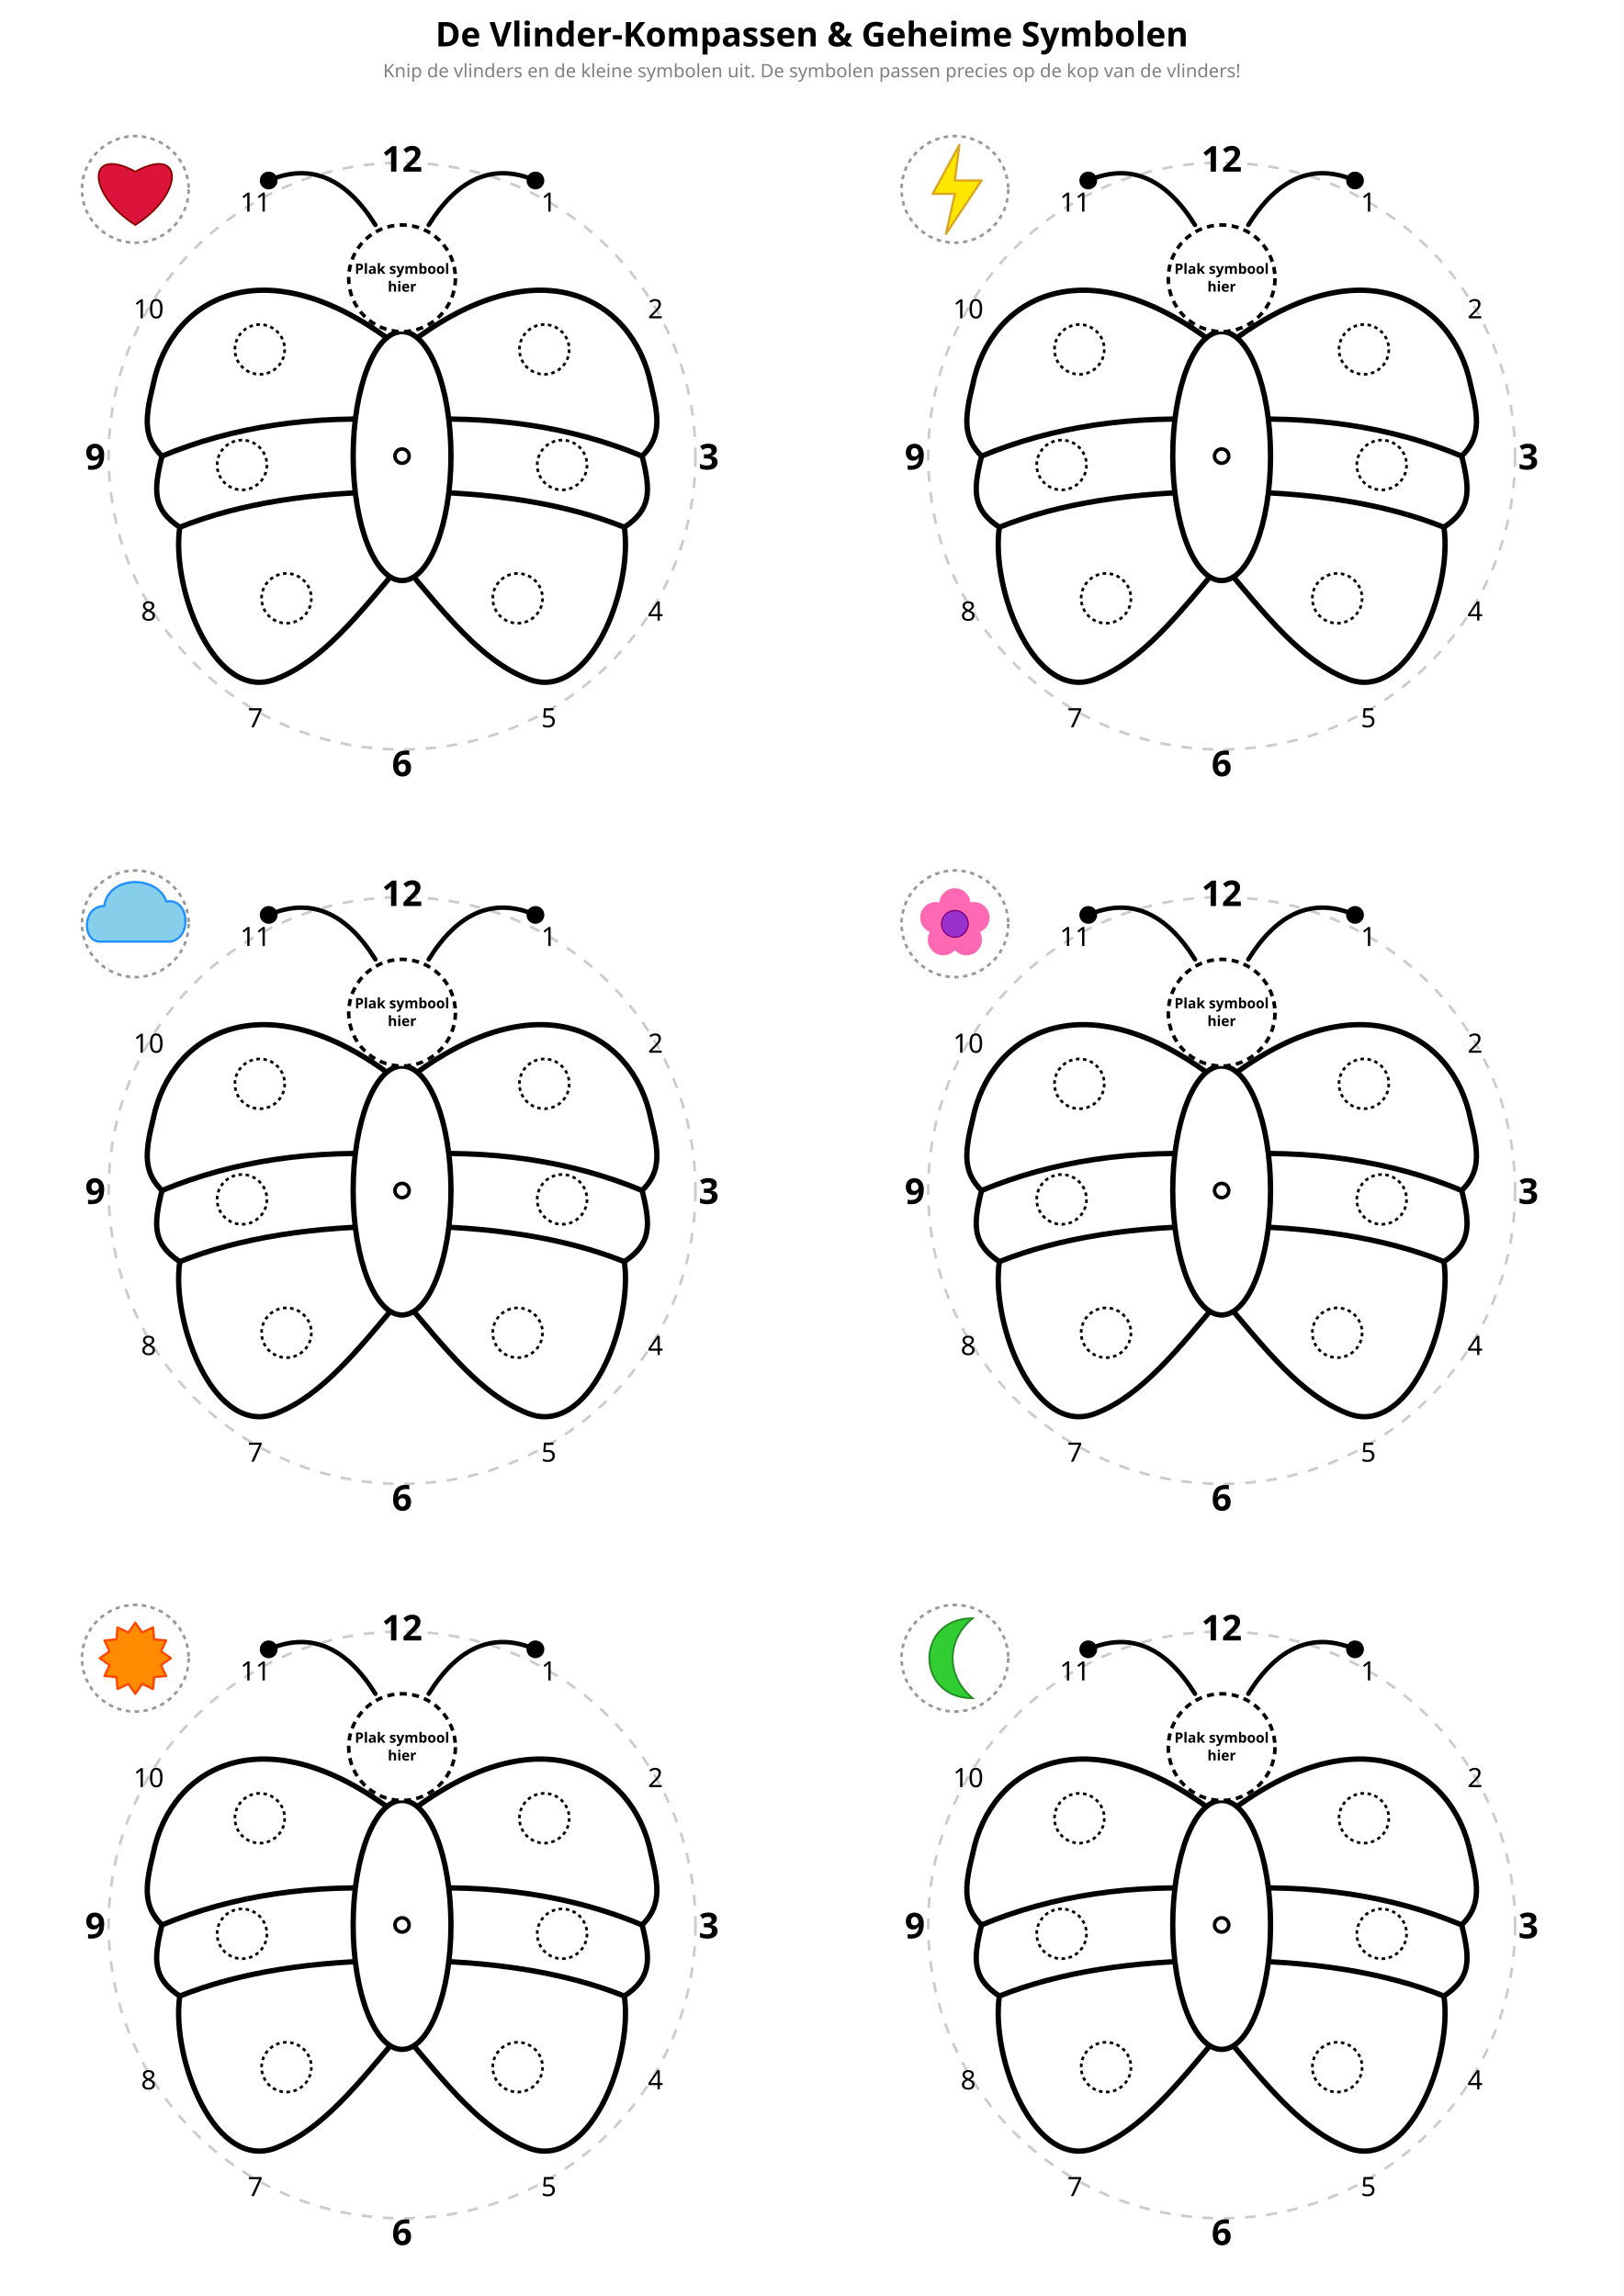
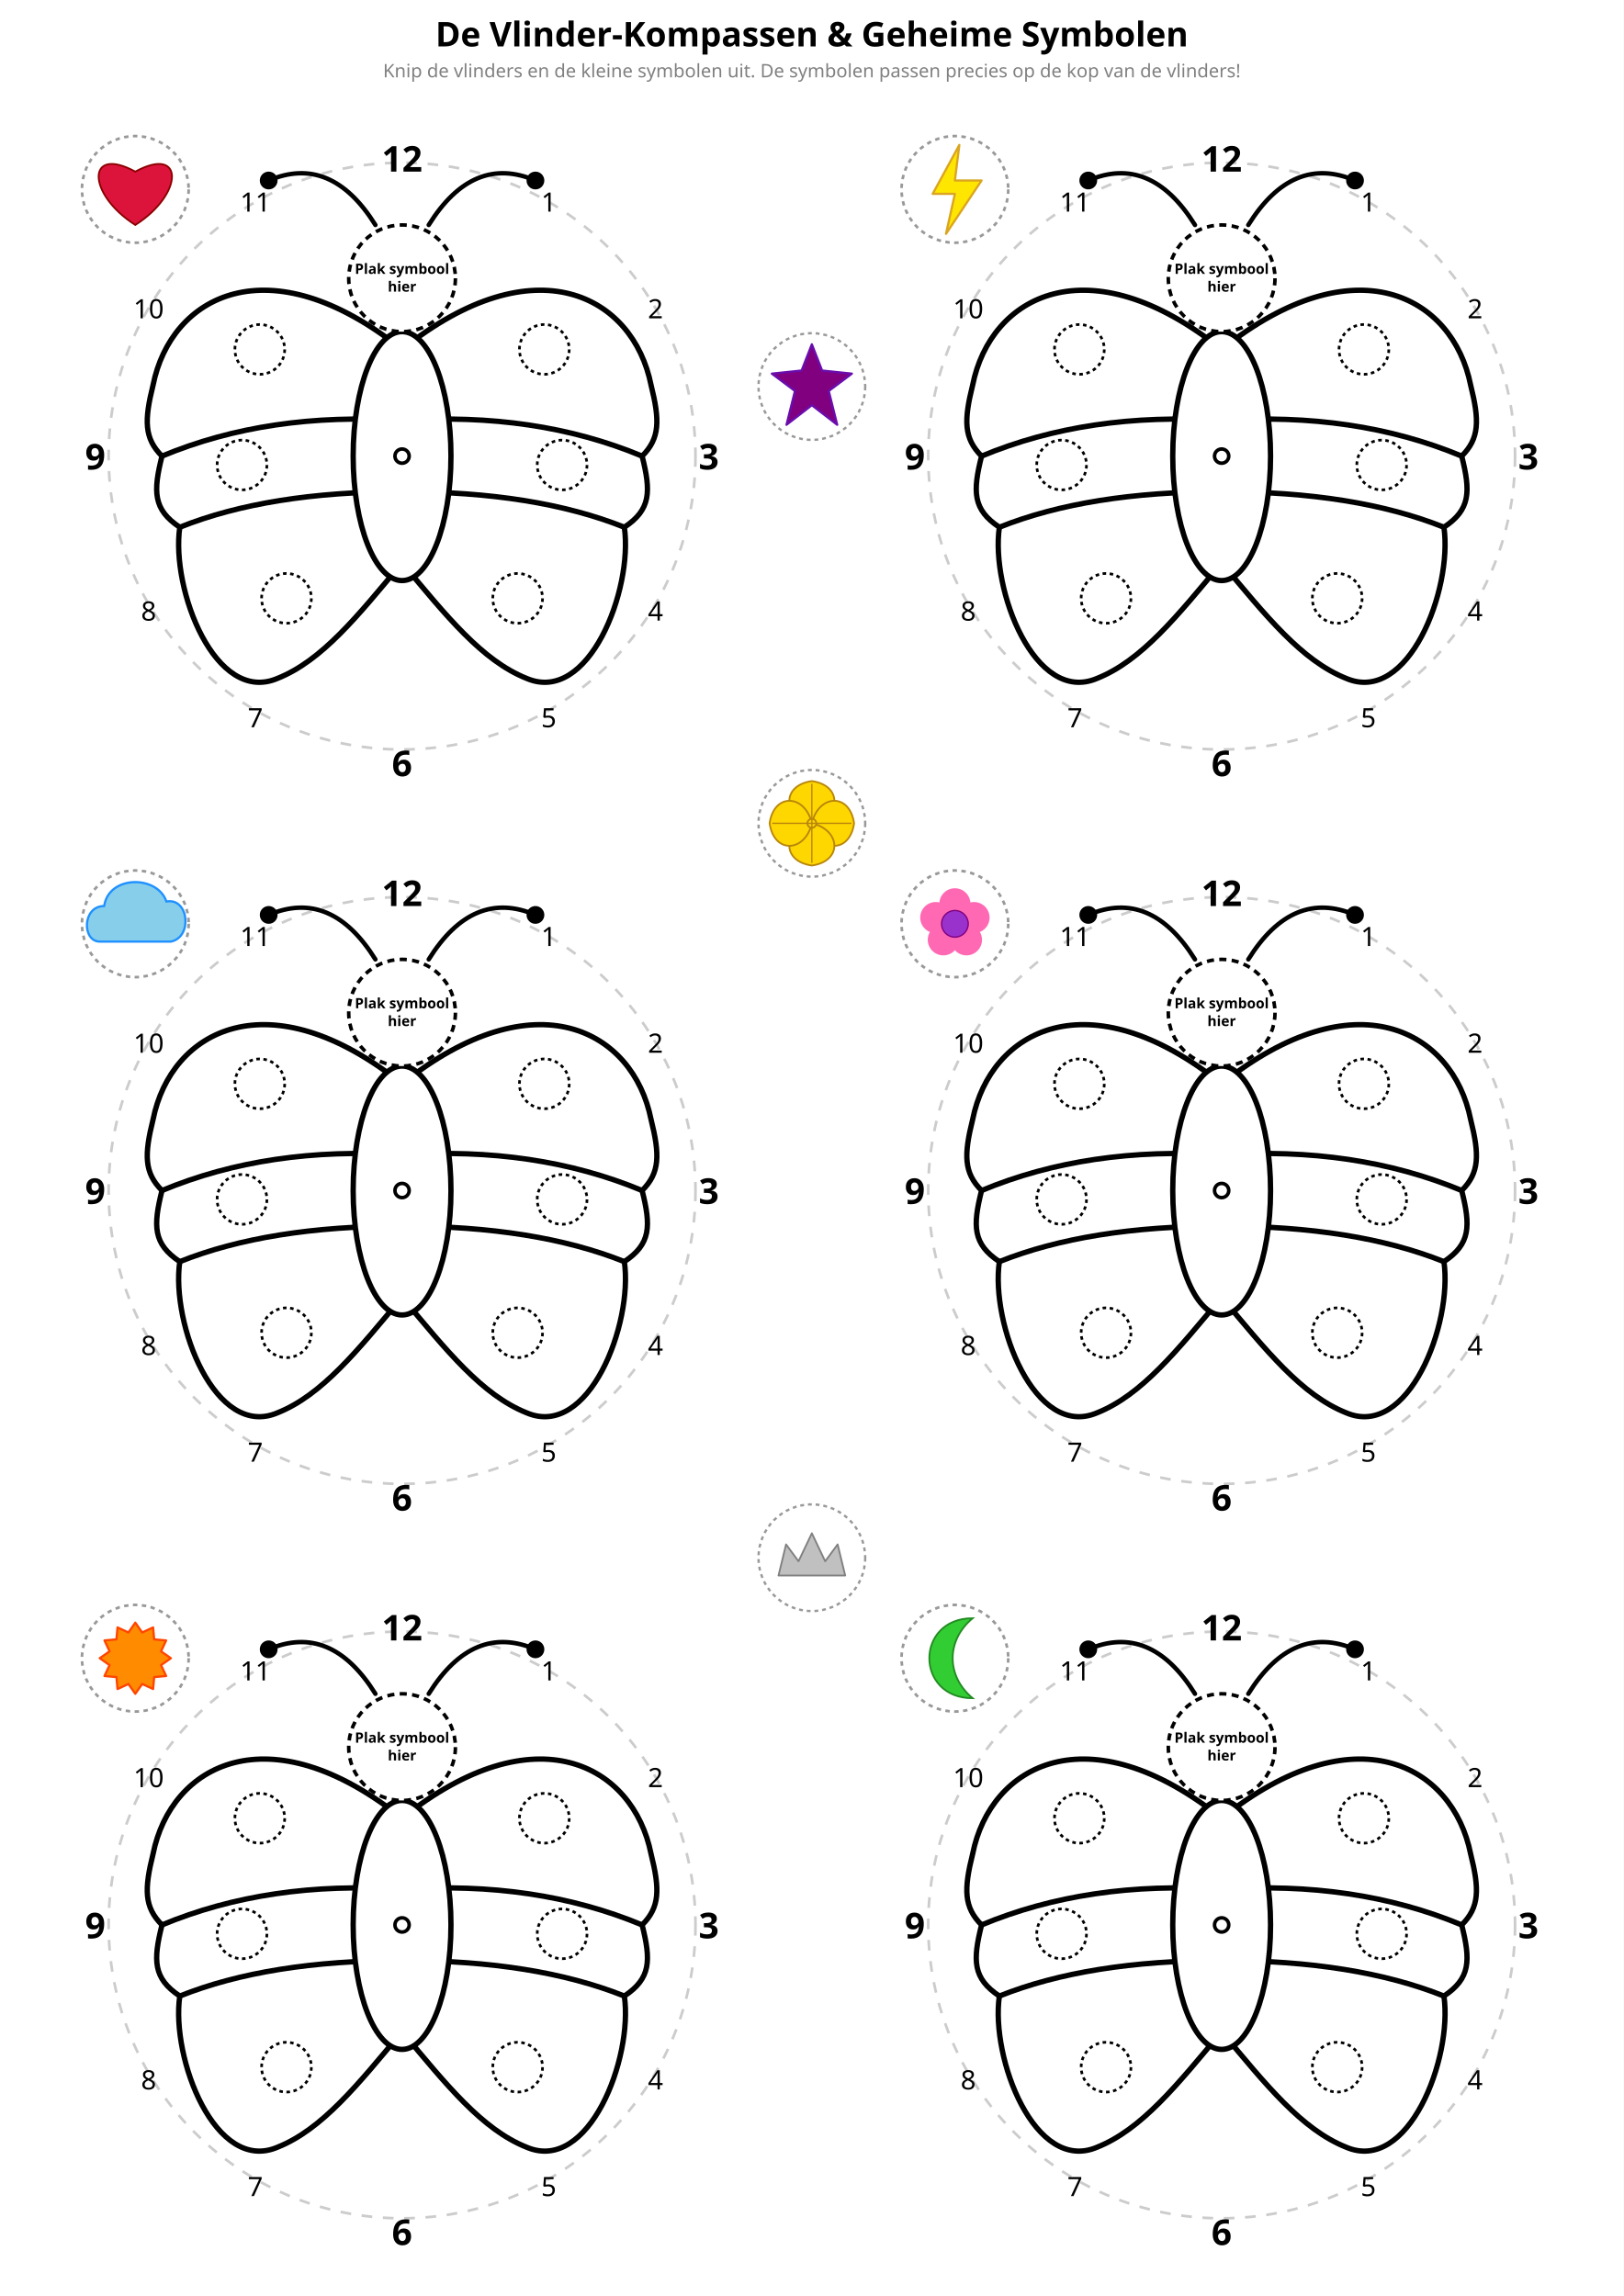
<svg xmlns="http://www.w3.org/2000/svg" viewBox="0 0 2100 2970" width="210mm" height="297mm">
  <rect width="100%" height="100%" fill="white" />
  <text x="1050" y="60" font-family="sans-serif" font-size="44" font-weight="bold" text-anchor="middle" fill="black">De Vlinder-Kompassen &amp; Geheime Symbolen</text>
  <text x="1050" y="100" font-family="sans-serif" font-size="24" text-anchor="middle" fill="gray">Knip de vlinders en de kleine symbolen uit. De symbolen passen precies op de kop van de vlinders!</text>
  <defs>
    <g id="vlinder">
      <circle cx="400" cy="400" r="330" fill="none" stroke="#ccc" stroke-width="3" stroke-dasharray="12,12" />
      <path d="M 370 140 Q 320 60 250 90" fill="none" stroke="black" stroke-width="5" stroke-linecap="round" />
      <circle cx="250" cy="90" r="10" fill="black" />
      <path d="M 430 140 Q 480 60 550 90" fill="none" stroke="black" stroke-width="5" stroke-linecap="round" />
      <circle cx="550" cy="90" r="10" fill="black" />
      <g fill="white" stroke="black" stroke-width="6" stroke-linejoin="round">
        <path d="M 400 280 C 250 160 140 220 120 320 C 110 360 110 380 130 400 C 120 440 120 460 150 480 C 140 550 190 680 260 650 C 310 630 350 580 400 520 Z" />
        <path d="M 400 360 Q 250 350 130 400" fill="none" stroke-linecap="round" />
        <path d="M 400 440 Q 250 440 150 480" fill="none" stroke-linecap="round" />
        <path d="M 400 280 C 550 160 660 220 680 320 C 690 360 690 380 670 400 C 680 440 680 460 650 480 C 660 550 610 680 540 650 C 490 630 450 580 400 520 Z" />
        <path d="M 400 360 Q 550 350 670 400" fill="none" stroke-linecap="round" />
        <path d="M 400 440 Q 550 440 650 480" fill="none" stroke-linecap="round" />
      </g>
      <g fill="white" stroke="black" stroke-width="3" stroke-dasharray="4,4">
        <circle cx="240" cy="280" r="28" />
        <circle cx="220" cy="410" r="28" />
        <circle cx="270" cy="560" r="28" />
        <circle cx="560" cy="280" r="28" />
        <circle cx="580" cy="410" r="28" />
        <circle cx="530" cy="560" r="28" />
      </g>
      <g font-family="sans-serif" text-anchor="middle" fill="black">
        <text x="400" y="80" font-size="40" font-weight="bold">12</text>
        <text x="565" y="125" font-size="30">1</text>
        <text x="685" y="245" font-size="30">2</text>
        <text x="745" y="415" font-size="40" font-weight="bold">3</text>
        <text x="685" y="585" font-size="30">4</text>
        <text x="565" y="705" font-size="30">5</text>
        <text x="400" y="760" font-size="40" font-weight="bold">6</text>
        <text x="235" y="705" font-size="30">7</text>
        <text x="115" y="585" font-size="30">8</text>
        <text x="55" y="415" font-size="40" font-weight="bold">9</text>
        <text x="115" y="245" font-size="30">10</text>
        <text x="235" y="125" font-size="30">11</text>
      </g>
      <ellipse cx="400" cy="400" rx="55" ry="140" fill="white" stroke="black" stroke-width="6" />
      <circle cx="400" cy="400" r="8" fill="white" stroke="black" stroke-width="4" />
      <circle cx="400" cy="200" r="60" fill="white" stroke="black" stroke-width="4" stroke-dasharray="8,6" />
      <text x="400" y="195" text-anchor="middle" font-family="sans-serif" font-size="16" font-weight="bold">Plak symbool</text>
      <text x="400" y="215" text-anchor="middle" font-family="sans-serif" font-size="16" font-weight="bold">hier</text>
    </g>
+     <polygon id="s-ster" points="0,-95 23,-36 90,-29 38,10 57,86 0,42 -57,86 -38,10 -90,-29 -23,-36" />
+     <path id="s-klaverblad" d="M 0 0 C -65 -15 -70 -85 0 -95 C 70 -85 65 -15 0 0 Z" />
+     <path id="s-klaverblad-ader" d="M 0 0 Q 0 -50 0 -88" fill="none" />
+     <g id="s-klavertje4-harten">
+       <use href="#s-klaverblad" />
+       <use href="#s-klaverblad" transform="rotate(90)" />
+       <use href="#s-klaverblad" transform="rotate(180)" />
+       <use href="#s-klaverblad" transform="rotate(270)" />
+       <circle cx="0" cy="0" r="10" />
+     </g>
+     <g id="s-klavertje4-aders">
+       <use href="#s-klaverblad-ader" />
+       <use href="#s-klaverblad-ader" transform="rotate(90)" />
+       <use href="#s-klaverblad-ader" transform="rotate(180)" />
+       <use href="#s-klaverblad-ader" transform="rotate(270)" />
+     </g>
+     <polygon id="s-kroon" points="-75,40 -58,-30 -30,8 0,-55 30,8 58,-30 75,40" />
  </defs>
  <g transform="translate(60, 130) scale(1.15)">
    <use href="#vlinder" />
    <g transform="translate(100, 100)">
      <circle r="60" fill="none" stroke="#999" stroke-width="3" stroke-dasharray="5,5" />
      <g transform="scale(0.5) translate(-250, -260)">
        <path d="M 250 340 C 360 270 360 160 250 220 C 140 160 140 270 250 340 Z" fill="crimson" stroke="darkred" stroke-width="4" />
      </g>
    </g>
  </g>
  <g transform="translate(1120, 130) scale(1.15)">
    <use href="#vlinder" />
    <g transform="translate(100, 100)">
      <circle r="60" fill="none" stroke="#999" stroke-width="3" stroke-dasharray="5,5" />
      <g transform="scale(0.5) translate(-550, -260)">
        <polygon points="560,160 500,270 550,270 530,360 610,240 550,240" fill="#FFE600" stroke="#DAA520" stroke-width="5" stroke-linejoin="round" />
      </g>
    </g>
  </g>
  <g transform="translate(60, 1080) scale(1.15)">
    <use href="#vlinder" />
    <g transform="translate(100, 100)">
      <circle r="60" fill="none" stroke="#999" stroke-width="3" stroke-dasharray="5,5" />
      <g transform="scale(0.5) translate(-250, -620)">
        <path d="M 170 660 C 130 660 130 580 180 580 C 190 510 300 510 320 570 C 370 560 380 650 330 660 Z" fill="skyblue" stroke="dodgerblue" stroke-width="5" stroke-linejoin="round" />
      </g>
    </g>
  </g>
  <g transform="translate(1120, 1080) scale(1.15)">
    <use href="#vlinder" />
    <g transform="translate(100, 100)">
      <circle r="60" fill="none" stroke="#999" stroke-width="3" stroke-dasharray="5,5" />
      <g transform="scale(0.5) translate(-550, -620)">
        <circle cx="550" cy="575" r="35" fill="hotpink" />
        <circle cx="593" cy="606" r="35" fill="hotpink" />
        <circle cx="576" cy="656" r="35" fill="hotpink" />
        <circle cx="524" cy="656" r="35" fill="hotpink" />
        <circle cx="507" cy="606" r="35" fill="hotpink" />
        <circle cx="550" cy="620" r="30" fill="darkorchid" stroke="purple" stroke-width="3" />
      </g>
    </g>
  </g>
  <g transform="translate(60, 2030) scale(1.15)">
    <use href="#vlinder" />
    <g transform="translate(100, 100)">
      <circle r="60" fill="none" stroke="#999" stroke-width="3" stroke-dasharray="5,5" />
      <g transform="scale(0.5) translate(-250, -980)">
        <polygon points="250,900 265.5,922.1 290,910.7 292.4,937.6 319.3,940 307.9,964.5 330,980 307.9,995.5 319.3,1020 292.4,1022.4 290,1049.3 265.5,1037.9 250,1060 234.5,1037.9 210,1049.3 207.6,1022.4 180.7,1020 192.1,995.5 170,980 192.1,964.5 180.7,940 207.6,937.6 210,910.7 234.5,922.1" fill="#FF8C00" stroke="#FF4500" stroke-width="5" stroke-linejoin="round" />
        <circle cx="250" cy="980" r="45" fill="#FF8C00" />
      </g>
    </g>
  </g>
  <g transform="translate(1120, 2030) scale(1.15)">
    <use href="#vlinder" />
    <g transform="translate(100, 100)">
      <circle r="60" fill="none" stroke="#999" stroke-width="3" stroke-dasharray="5,5" />
      <g transform="scale(0.5) translate(-550, -980)">
        <path d="M 590 890 C 460 890 460 1070 590 1070 C 530 1020 530 940 590 890 Z" fill="limegreen" stroke="forestgreen" stroke-width="4" />
      </g>
    </g>
  </g>
+   <g transform="translate(1050, 500)">
+     <circle r="69" fill="none" stroke="#999" stroke-width="3" stroke-dasharray="5,5" />
+     <g transform="scale(0.575)">
+       <use href="#s-ster" fill="#800080" stroke="#6A0DAD" stroke-width="5" stroke-linejoin="round" />
+     </g>
+   </g>
+   <g transform="translate(1050, 1065)">
+     <circle r="69" fill="none" stroke="#999" stroke-width="3" stroke-dasharray="5,5" />
+     <g transform="scale(0.575)">
+       <use href="#s-klavertje4-harten" fill="#FFD700" stroke="#B8860B" stroke-width="4" />
+       <use href="#s-klavertje4-aders" stroke="#B8860B" stroke-width="3" stroke-linecap="round" />
+     </g>
+   </g>
+   <g transform="translate(1050, 2015)">
+     <circle r="69" fill="none" stroke="#999" stroke-width="3" stroke-dasharray="5,5" />
+     <g transform="scale(0.575)">
+       <use href="#s-kroon" fill="#C0C0C0" stroke="#808080" stroke-width="4" stroke-linejoin="round" />
+     </g>
+   </g>
</svg>
